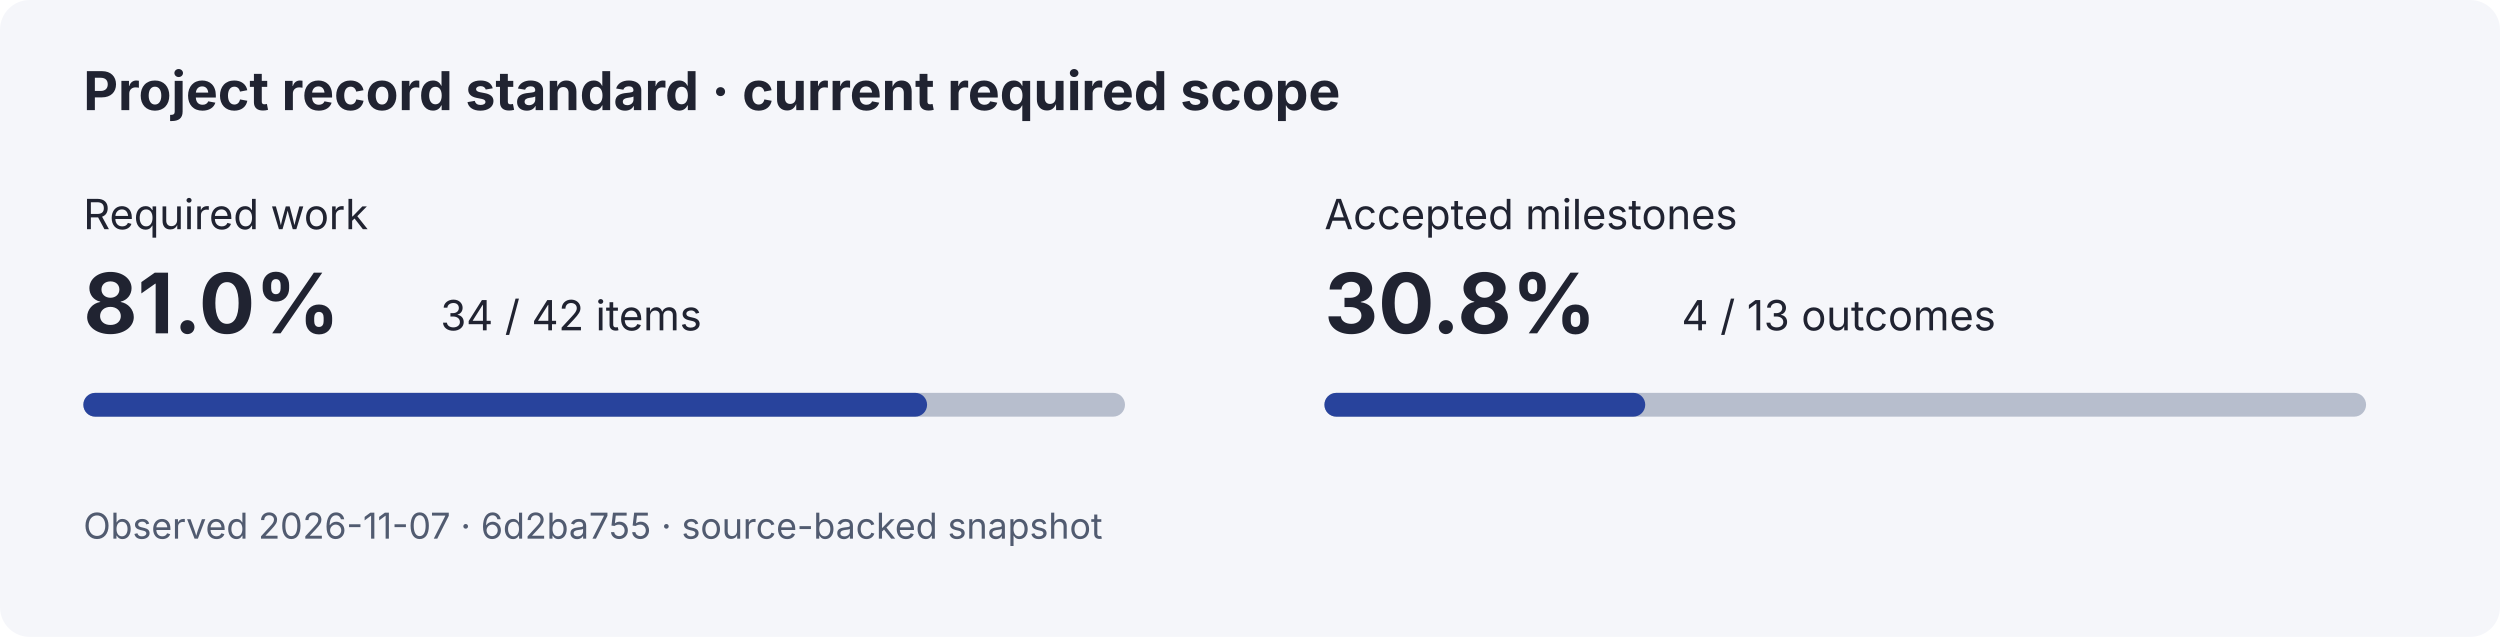
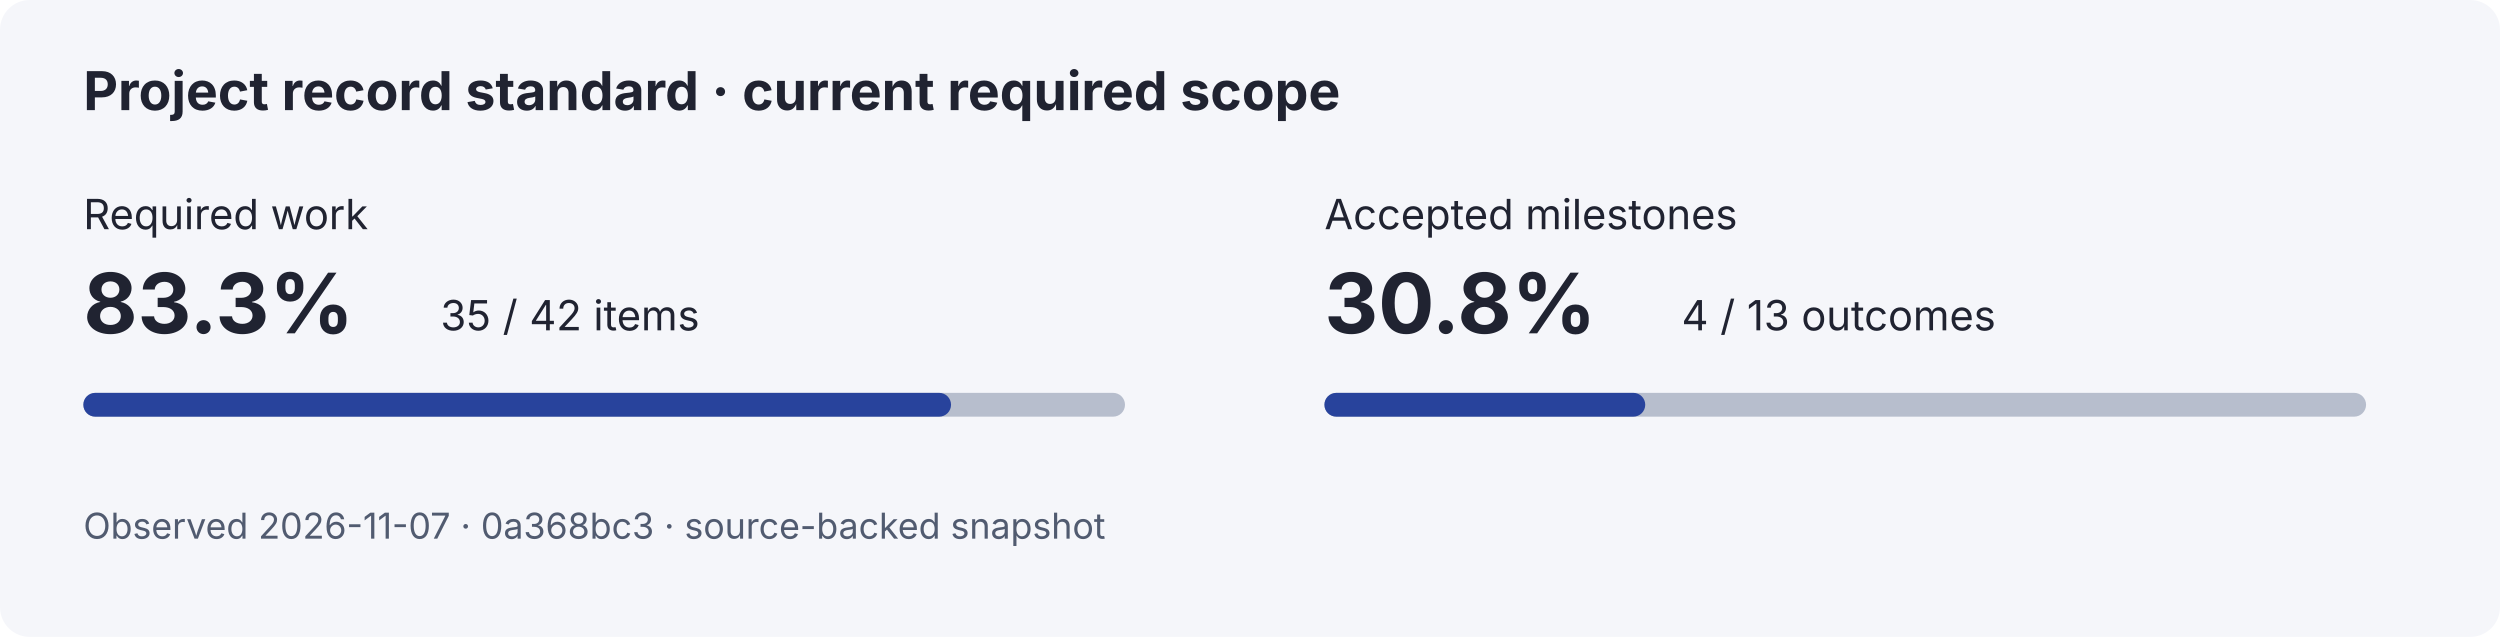
<svg xmlns="http://www.w3.org/2000/svg" role="img" aria-labelledby="title desc" viewBox="0 0 840 214">
  <rect width="840" height="214" rx="10" fill="#F5F6FA" />
  <g font-family="system-ui, -apple-system, sans-serif" fill="#202331">
    <text x="28" y="37" font-size="18" font-weight="700">Project record standard · current required scope</text>
    <text x="28" y="77" font-size="14">Required work</text>
-     <text x="28" y="112" font-size="28" font-weight="700">81.0%</text>
-     <text x="148" y="111" font-size="14">34 / 42 items</text>
+     <text x="28" y="112" font-size="28" font-weight="700">83.3%</text>
+     <text x="148" y="111" font-size="14">35 / 42 items</text>
    <rect x="28" y="132" width="350" height="8" rx="4" fill="#B7BECD" />
-     <rect x="28" y="132" width="283.50" height="8" rx="4" fill="#28439C" />
+     <rect x="28" y="132" width="291.55" height="8" rx="4" fill="#28439C" />
    <text x="445" y="77" font-size="14">Accepted milestones</text>
    <text x="445" y="112" font-size="28" font-weight="700">30.8%</text>
    <text x="565" y="111" font-size="14">4 / 13 outcomes</text>
    <rect x="445" y="132" width="350" height="8" rx="4" fill="#B7BECD" />
    <rect x="445" y="132" width="107.80" height="8" rx="4" fill="#28439C" />
-     <text x="28" y="181" font-size="12" fill="#515B70">Observed 2026-11-07 · 6d2ba755 · source-backed snapshot</text>
+     <text x="28" y="181" font-size="12" fill="#515B70">Observed 2026-11-07 · 0a368bc3 · source-backed snapshot</text>
  </g>
</svg>
